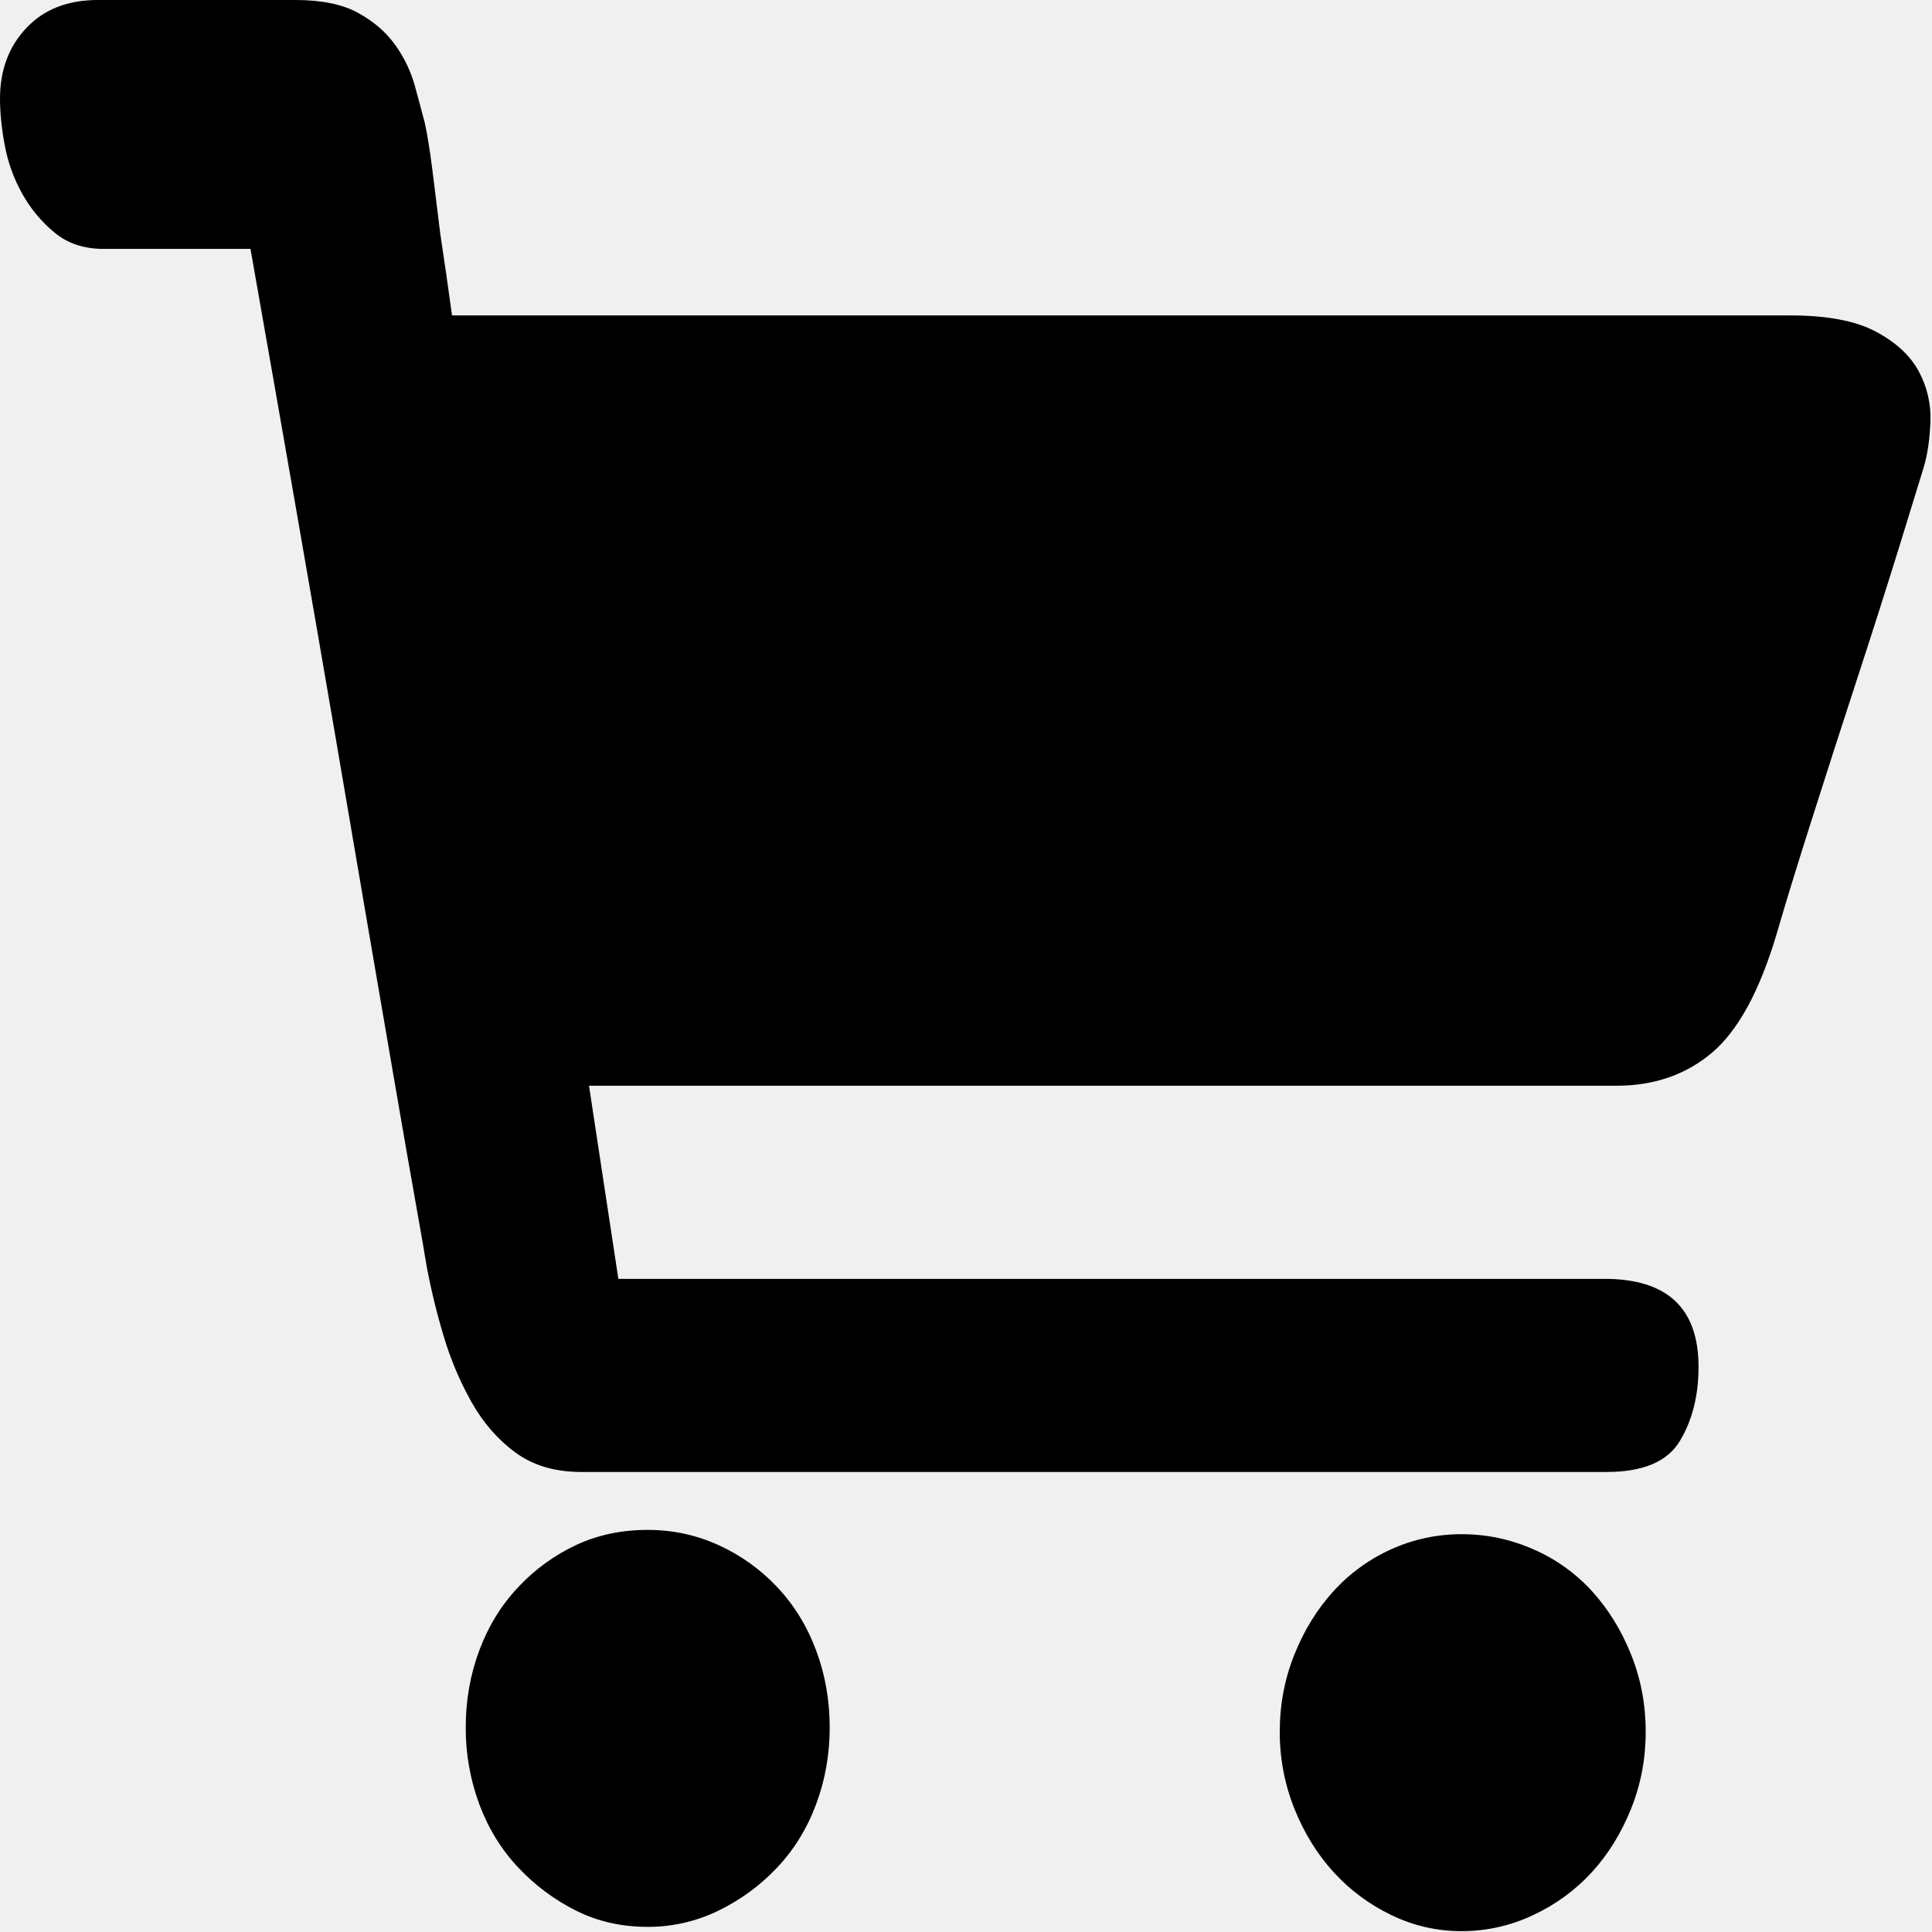
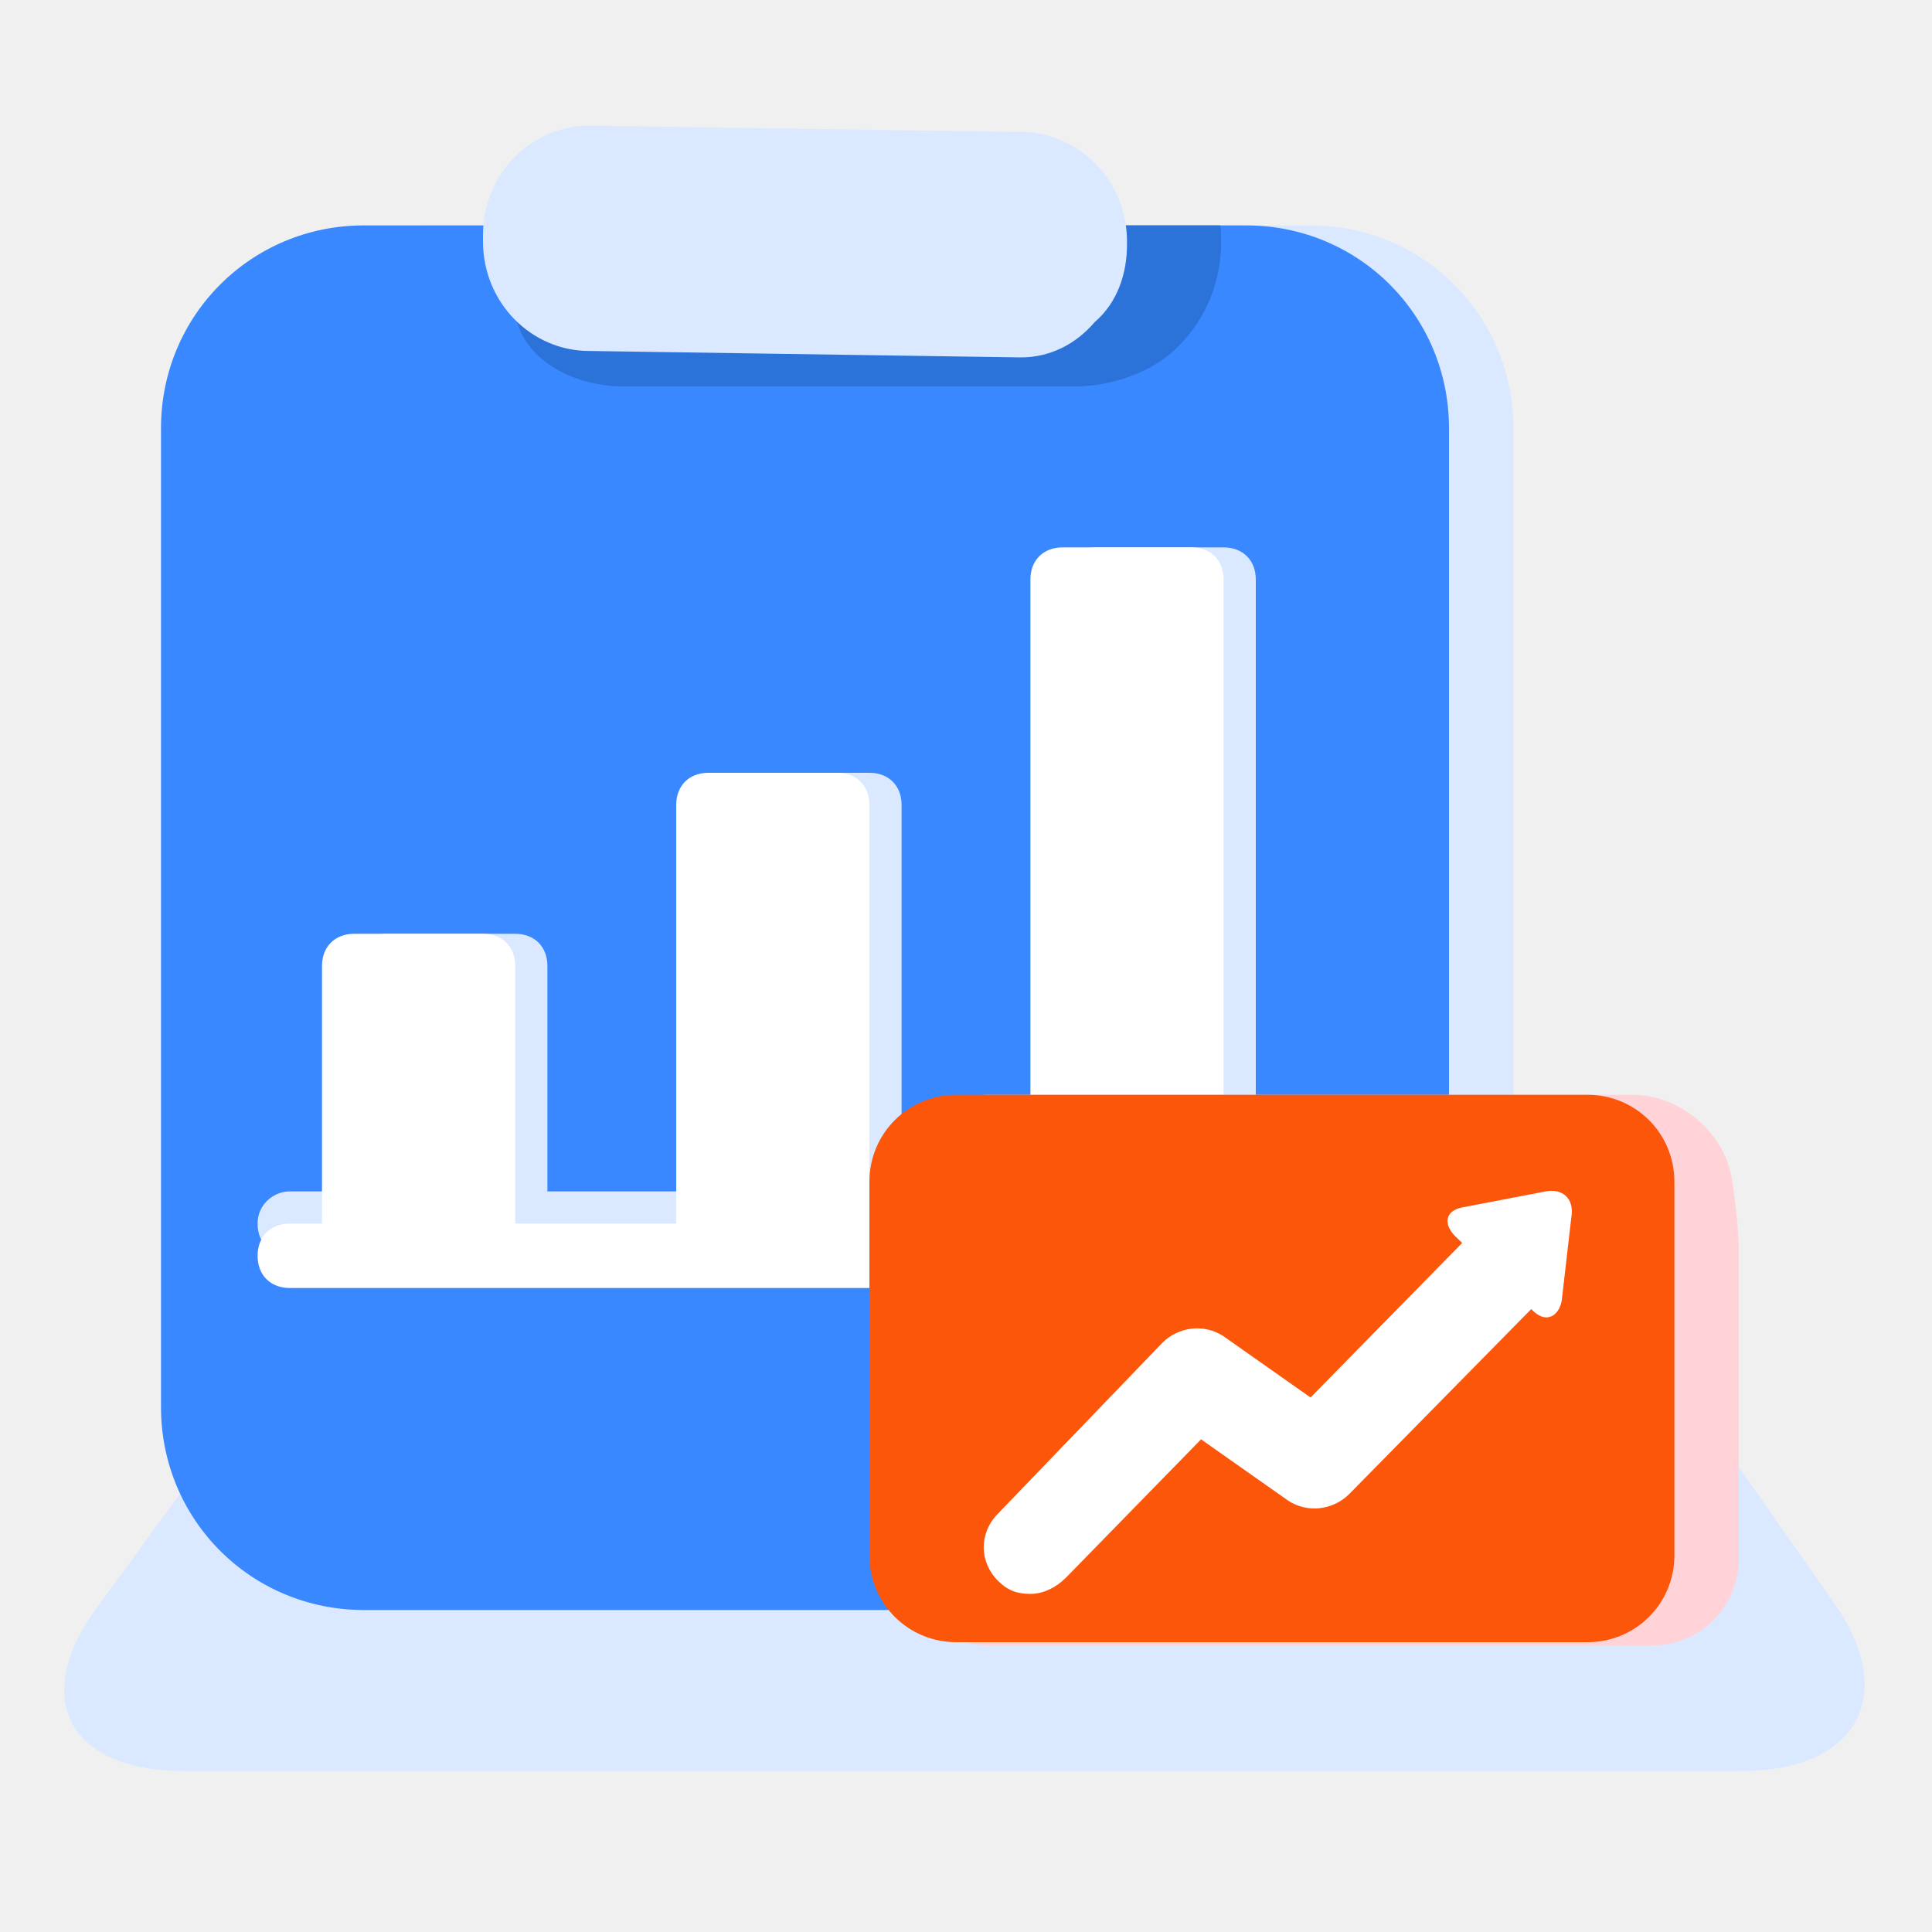
- <svg width="128" height="128">
-   <path d="M42.913 101.36c1.642 0 3.198.332 4.667.996a12.28 12.28 0 0 1 3.89 2.772c1.123 1.184 1.987 2.582 2.592 4.193.605 1.612.908 3.318.908 5.118 0 1.8-.303 3.507-.908 5.118-.605 1.611-1.469 3.01-2.593 4.194a13.3 13.3 0 0 1-3.889 2.843 10.582 10.582 0 0 1-4.667 1.066c-1.729 0-3.306-.355-4.732-1.066a13.604 13.604 0 0 1-3.825-2.843c-1.123-1.185-1.988-2.583-2.593-4.194a14.437 14.437 0 0 1-.907-5.118c0-1.8.302-3.506.907-5.118.605-1.61 1.47-3.009 2.593-4.193a12.515 12.515 0 0 1 3.825-2.772c1.426-.664 3.003-.996 4.732-.996zm53.932.285c1.643 0 3.22.331 4.733.995a11.386 11.386 0 0 1 3.889 2.772c1.08 1.185 1.945 2.583 2.593 4.194.648 1.61.972 3.317.972 5.118 0 1.8-.324 3.506-.972 5.117-.648 1.611-1.513 3.01-2.593 4.194a12.253 12.253 0 0 1-3.89 2.843 11 11 0 0 1-4.732 1.066 10.58 10.58 0 0 1-4.667-1.066 12.478 12.478 0 0 1-3.824-2.843c-1.08-1.185-1.945-2.583-2.593-4.194a13.581 13.581 0 0 1-.973-5.117c0-1.801.325-3.507.973-5.118.648-1.611 1.512-3.01 2.593-4.194a11.559 11.559 0 0 1 3.824-2.772 11.212 11.212 0 0 1 4.667-.995zm21.781-80.747c2.42 0 4.3.355 5.64 1.066 1.34.71 2.29 1.587 2.852 2.63a6.427 6.427 0 0 1 .778 3.34c-.044 1.185-.195 2.204-.454 3.057-.26.853-.8 2.606-1.62 5.26a589.268 589.268 0 0 1-2.788 8.743 1236.373 1236.373 0 0 0-3.047 9.453c-.994 3.128-1.75 5.592-2.269 7.393-1.123 3.79-2.55 6.42-4.278 7.89-1.728 1.469-3.846 2.203-6.352 2.203H39.023l1.945 12.795h65.342c4.148 0 6.223 1.943 6.223 5.828 0 1.896-.41 3.53-1.232 4.905-.821 1.374-2.442 2.061-4.862 2.061H38.505c-1.729 0-3.176-.426-4.343-1.28-1.167-.852-2.14-1.966-2.917-3.34a21.277 21.277 0 0 1-1.88-4.478 44.128 44.128 0 0 1-1.102-4.55c-.087-.568-.324-1.942-.713-4.122-.39-2.18-.865-4.904-1.426-8.174l-1.88-10.947c-.692-4.027-1.383-8.079-2.075-12.154-1.642-9.572-3.5-20.234-5.574-31.986H6.87c-1.296 0-2.377-.356-3.24-1.067a9.024 9.024 0 0 1-2.14-2.558 10.416 10.416 0 0 1-1.167-3.2C.108 8.53 0 7.488 0 6.54c0-1.896.583-3.46 1.75-4.69C2.917.615 4.494 0 6.482 0h13.095c1.728 0 3.111.284 4.148.853 1.037.569 1.858 1.28 2.463 2.132a8.548 8.548 0 0 1 1.297 2.701c.26.948.475 1.754.648 2.417.173.758.346 1.825.519 3.199.173 1.374.345 2.772.518 4.193.26 1.706.519 3.507.778 5.403h88.678z" />
+ <svg xmlns="http://www.w3.org/2000/svg" t="1637658850201" class="icon" viewBox="0 0 1024 1024" version="1.1" p-id="2225" width="200" height="200">
+   <defs>
+     <style type="text/css" />
+   </defs>
+   <path d="M150.187 716.8h728.747l92.16 131.413c35.84 49.493 13.653 90.453-47.787 90.453H97.28c-61.44 0-81.92-39.253-44.373-88.747L150.187 716.8z" fill="#DAE9FF" p-id="2226" />
+   <path d="M226.987 119.467h467.627c59.733 0 107.52 47.787 107.52 107.52v518.827c0 59.733-47.787 107.52-107.52 107.52H226.987C167.253 853.333 119.467 805.547 119.467 745.813V226.987C119.467 167.253 167.253 119.467 226.987 119.467z" fill="#DAE9FF" p-id="2227" />
+   <path d="M192.853 119.467h467.627c59.733 0 107.52 47.787 107.52 107.52v518.827c0 59.733-47.787 107.52-107.52 107.52H192.853C133.12 853.333 85.333 805.547 85.333 745.813V226.987C85.333 167.253 133.12 119.467 192.853 119.467z" fill="#3988FF" p-id="2228" />
+   <path d="M204.8 494.933h68.267c10.24 0 17.067 6.827 17.067 17.067v136.533c0 10.24-6.827 17.067-17.067 17.067h-68.267c-10.24 0-17.067-6.827-17.067-17.067v-136.533c0-10.24 6.827-17.067 17.067-17.067zM392.533 409.6h68.267c10.24 0 17.067 6.827 17.067 17.067v221.867c0 10.24-6.827 17.067-17.067 17.067h-68.267c-10.24 0-17.067-6.827-17.067-17.067V426.667c0-10.24 6.827-17.067 17.067-17.067z" fill="#DAE9FF" p-id="2229" />
+   <path d="M136.533 648.533c0-10.24 8.533-17.067 17.067-17.067h512c8.533 0 17.067 6.827 17.067 17.067s-8.533 17.067-17.067 17.067H153.6c-10.24 0-17.067-6.827-17.067-17.067z" fill="#DAE9FF" p-id="2230" />
+   <path d="M580.267 290.133h68.267c10.24 0 17.067 6.827 17.067 17.067v341.333c0 10.24-6.827 17.067-17.067 17.067h-68.267c-10.24 0-17.067-6.827-17.067-17.067V307.2c0-10.24 6.827-17.067 17.067-17.067z" fill="#DAE9FF" p-id="2231" />
+   <path d="M187.733 494.933h68.267c10.24 0 17.067 6.827 17.067 17.067v136.533c0 10.24-6.827 17.067-17.067 17.067h-68.267c-10.24 0-17.067-6.827-17.067-17.067v-136.533c0-10.24 6.827-17.067 17.067-17.067zM375.467 409.6h68.267c10.24 0 17.067 6.827 17.067 17.067v221.867c0 10.24-6.827 17.067-17.067 17.067h-68.267c-10.24 0-17.067-6.827-17.067-17.067V426.667c0-10.24 6.827-17.067 17.067-17.067zM563.2 290.133h68.267c10.24 0 17.067 6.827 17.067 17.067v341.333c0 10.24-6.827 17.067-17.067 17.067h-68.267c-10.24 0-17.067-6.827-17.067-17.067V307.2c0-10.24 6.827-17.067 17.067-17.067z" fill="#FFFFFF" p-id="2232" />
+   <path d="M153.6 648.533h512c10.24 0 17.067 6.827 17.067 17.067s-6.827 17.067-17.067 17.067H153.6c-10.24 0-17.067-6.827-17.067-17.067s6.827-17.067 17.067-17.067z" fill="#FFFFFF" p-id="2233" />
+   <path d="M331.093 204.8c-32.427 0-58.027-18.773-58.027-42.667S298.667 119.467 331.093 119.467h315.733c3.413 35.84-15.36 59.733-29.013 69.973s-32.427 15.36-47.787 15.36h-238.933z" fill="#2B72D9" p-id="2234" />
+   <path d="M541.013 189.44l-228.693-3.413c-30.72 0-56.32-25.6-56.32-58.027v-3.413c0-32.427 25.6-58.027 56.32-58.027l228.693 3.413c30.72 0 56.32 25.6 56.32 58.027v1.707c0 15.36-5.12 30.72-17.067 40.96-10.24 11.947-23.893 18.773-39.253 18.773z" fill="#DAE9FF" p-id="2235" />
+   <path d="M477.867 626.347c0-25.6 20.48-46.08 46.08-46.08h341.333c25.6 0 49.493 20.48 52.907 46.08 0 0 3.413 22.187 3.413 35.84v163.84c0 25.6-20.48 46.08-46.08 46.08H523.947c-25.6 0-46.08-20.48-46.08-46.08V626.347z" fill="#FFD3D7" p-id="2236" />
+   <path d="M506.88 580.267h334.507c25.6 0 46.08 20.48 46.08 46.08v197.973c0 25.6-20.48 46.08-46.08 46.08H506.88c-25.6 0-46.08-20.48-46.08-46.08V626.347c0-25.6 20.48-46.08 46.08-46.08z" fill="#FB560A" p-id="2237" />
+   <path d="M546.133 844.8c-6.827 0-11.947-1.707-17.067-6.827-10.24-10.24-10.24-25.6 0-35.84l87.04-90.453c8.533-8.533 22.187-10.24 32.427-3.413l46.08 32.427L785.067 648.533c10.24-10.24 25.6-10.24 35.84 0s10.24 25.6 0 35.84l-105.813 107.52c-8.533 8.533-22.187 10.24-32.427 3.413l-46.08-32.427-71.68 73.387c-5.12 5.12-11.947 8.533-18.773 8.533z" fill="#FFFFFF" p-id="2238" />
+   <path d="M827.733 689.493c-1.707 8.533-8.533 11.947-15.36 5.12l-40.96-39.253c-6.827-6.827-5.12-13.653 3.413-15.36L819.2 631.467c8.533-1.707 15.36 3.413 13.653 13.653l-5.12 44.373z" fill="#FFFFFF" p-id="2239" />
</svg>
